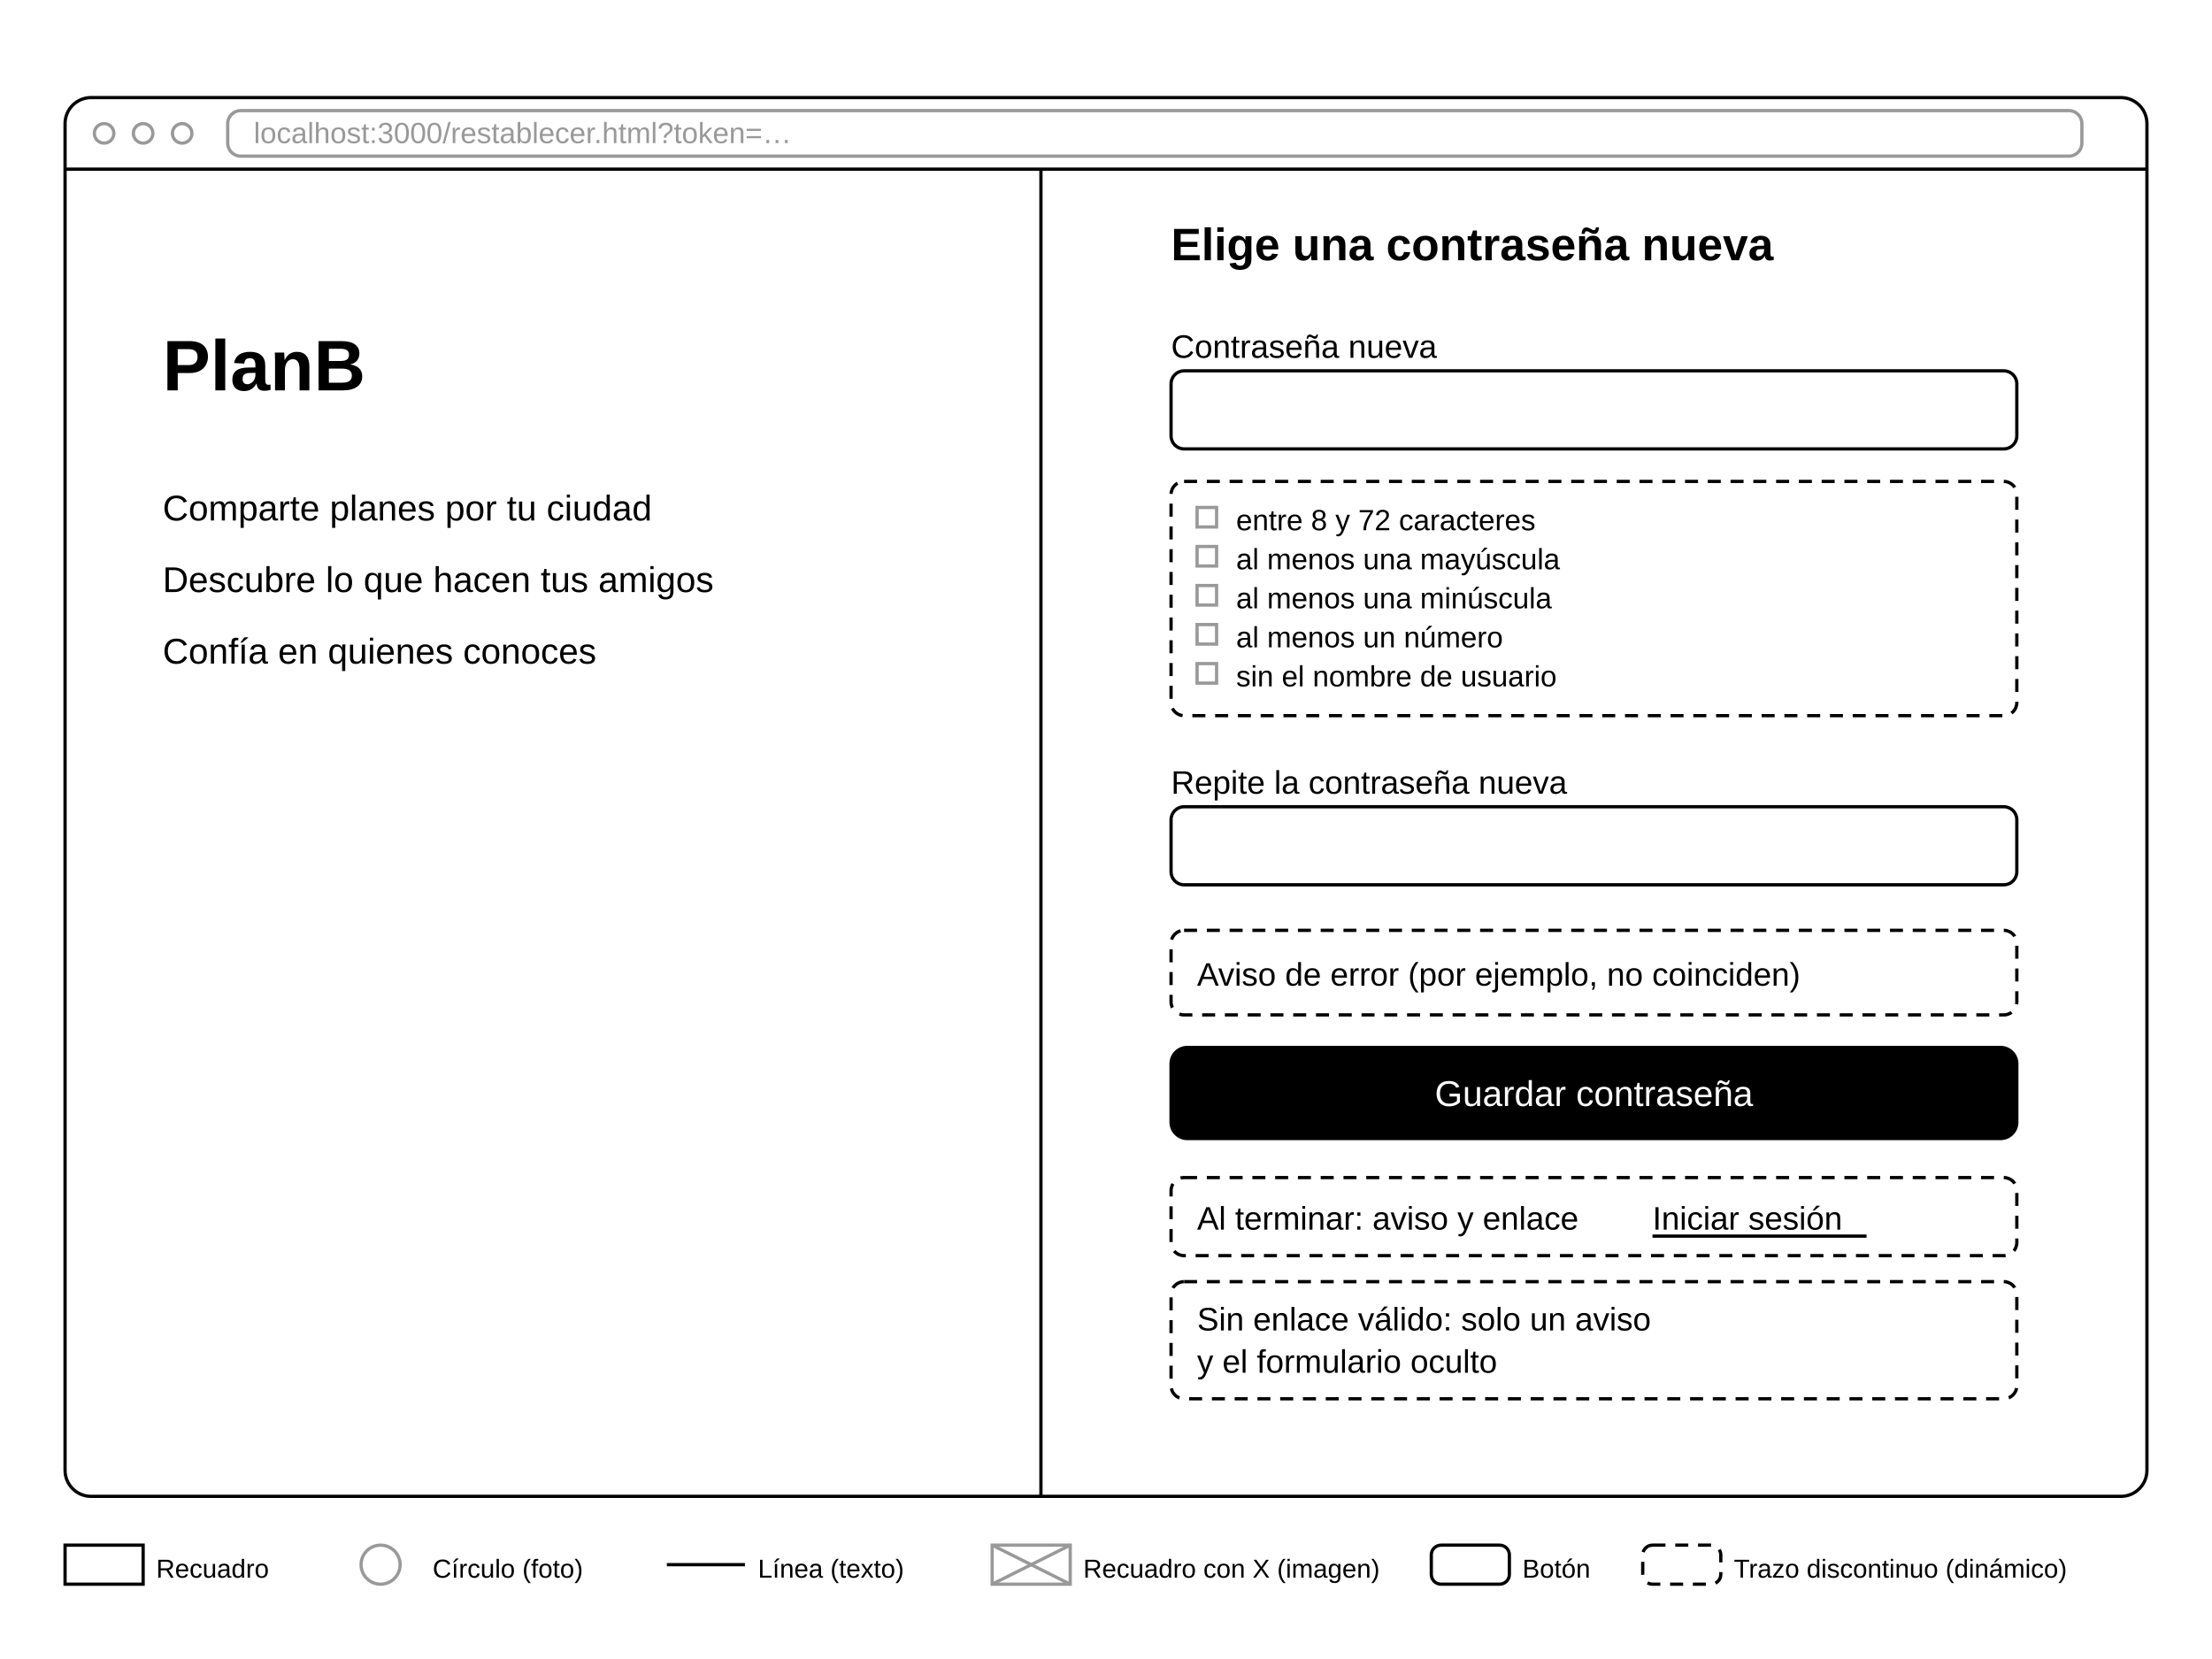
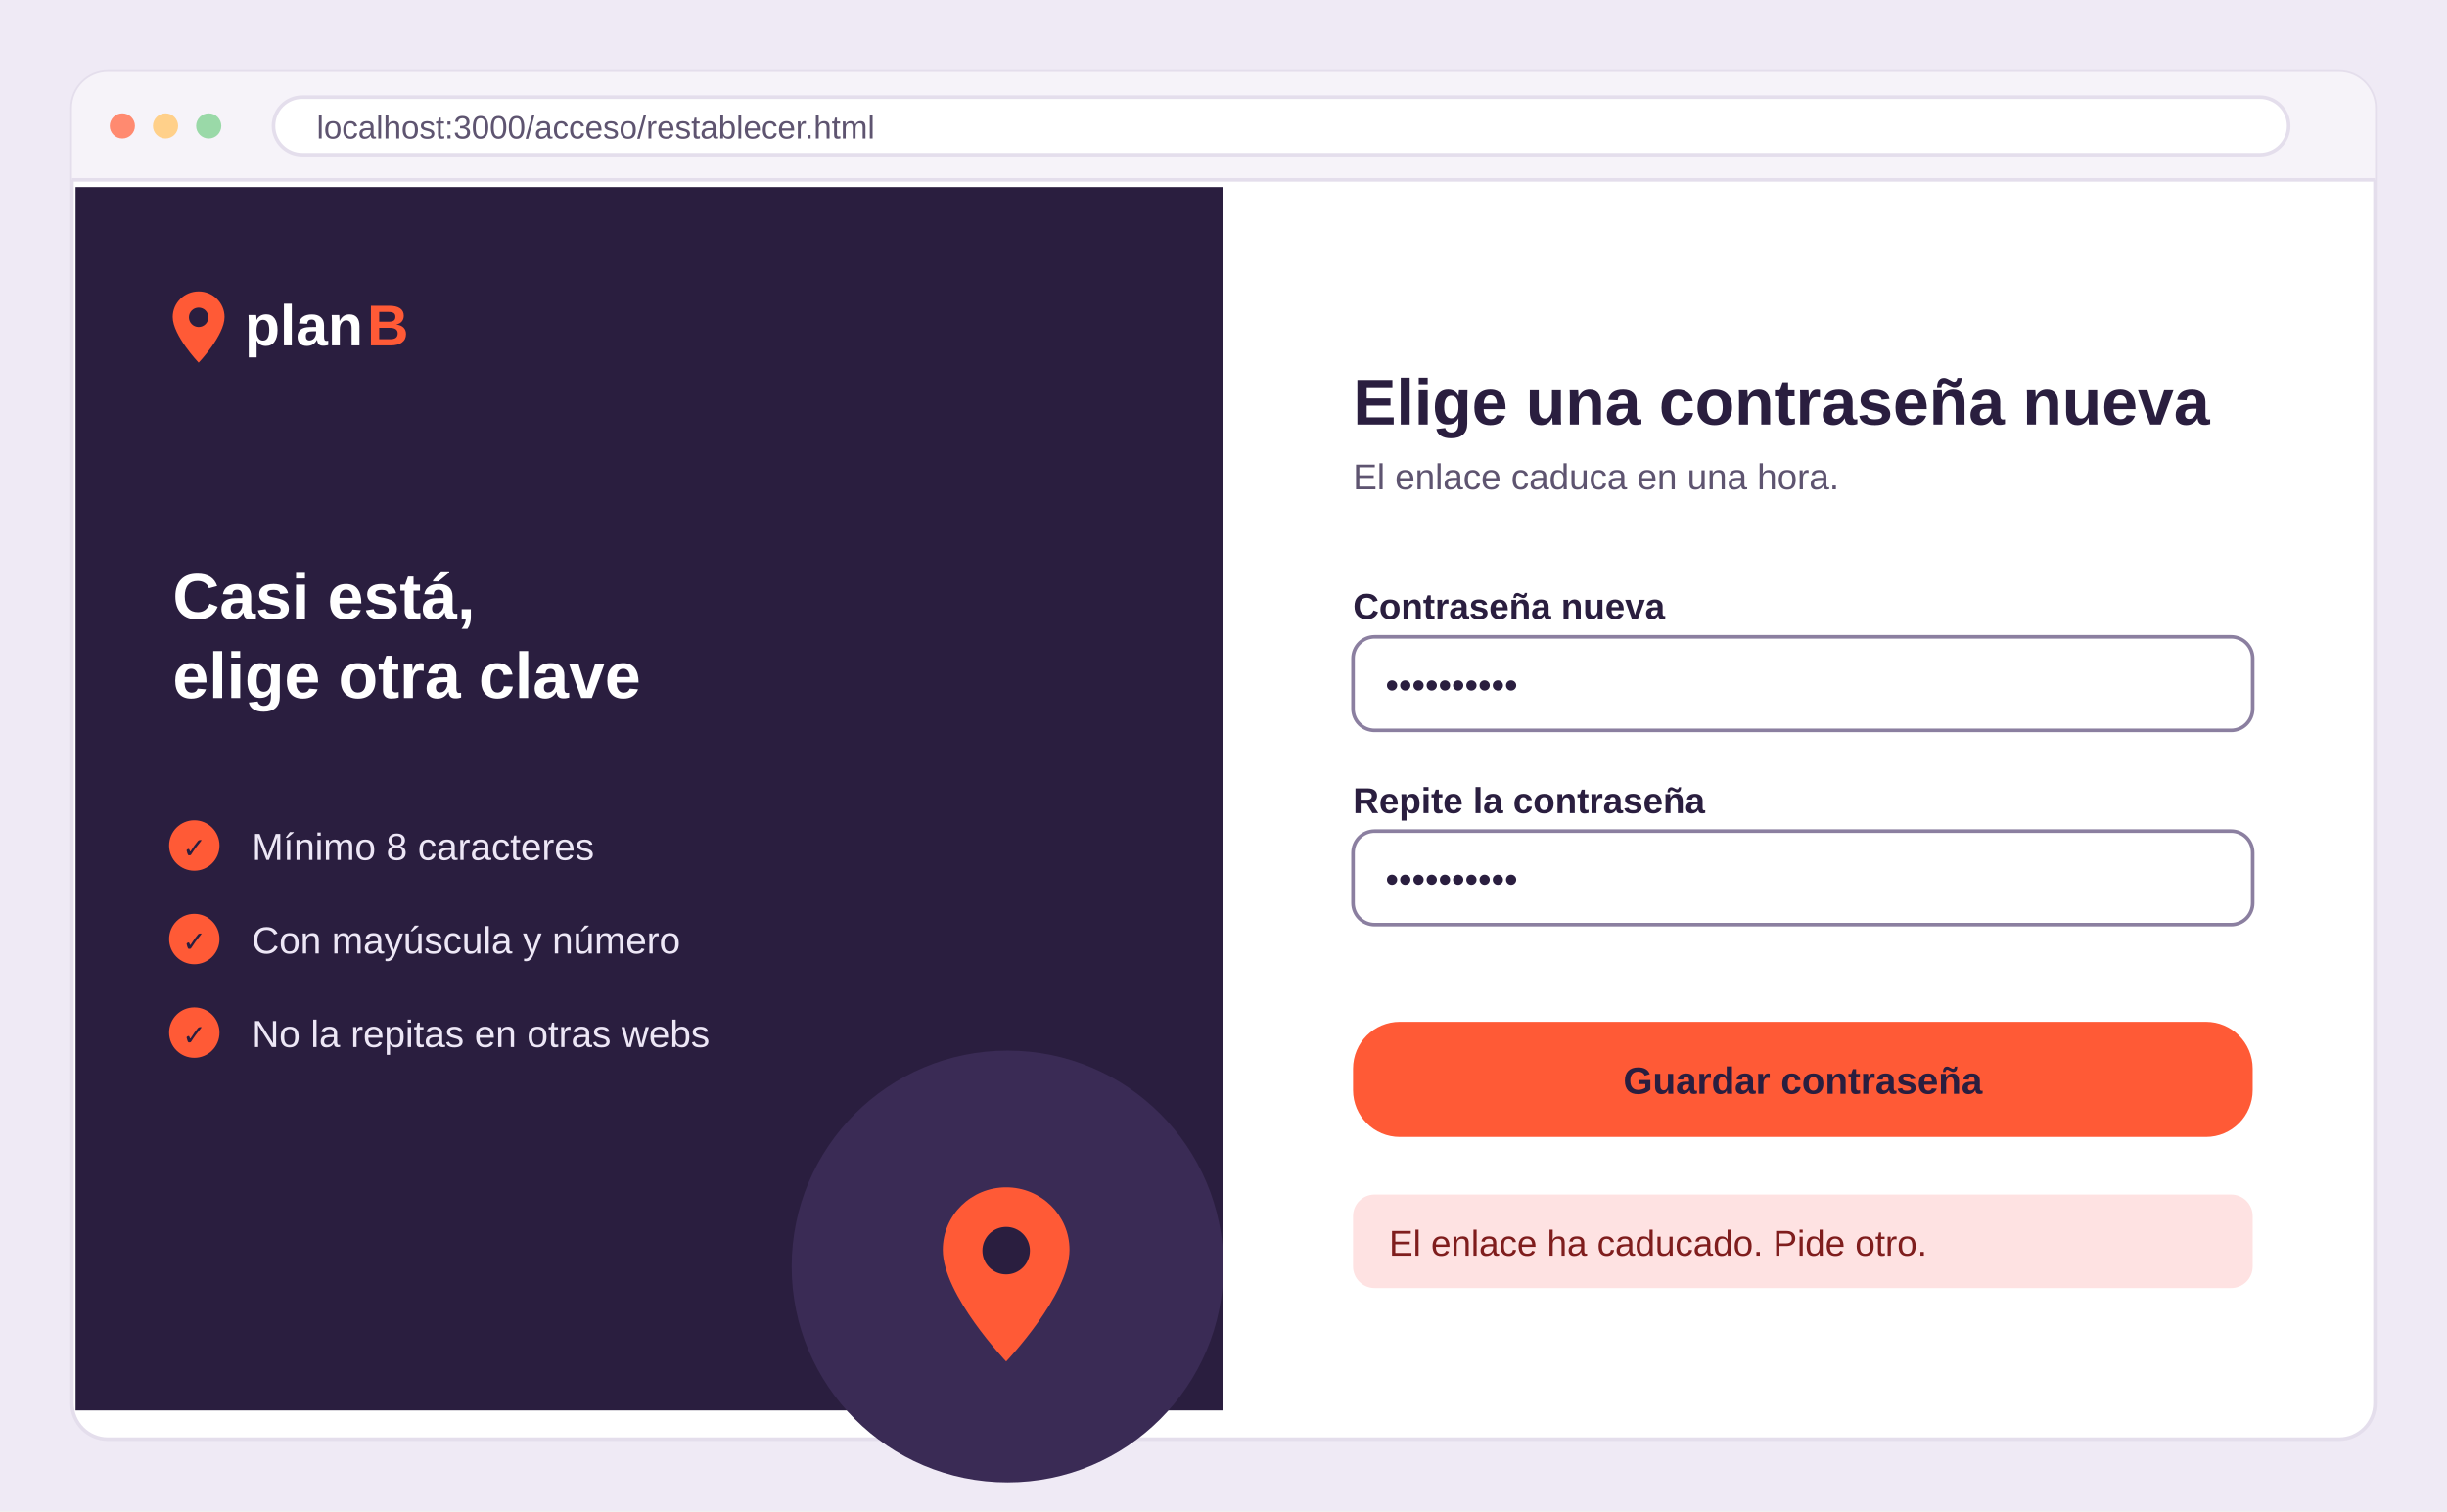
- <svg xmlns="http://www.w3.org/2000/svg" viewBox="0 0 680 510" width="680" height="510" role="img">
-   <rect width="680" height="510" fill="#fff" />
-   <rect x="20" y="30" width="640" height="430" rx="8" fill="#fff" stroke="#000" stroke-width="1" />
-   <line x1="20" y1="52" x2="660" y2="52" stroke="#000" stroke-width="1" />
-   <circle cx="32" cy="41" r="3" fill="#fff" stroke="#999" stroke-width="1" />
-   <circle cx="44" cy="41" r="3" fill="#fff" stroke="#999" stroke-width="1" />
-   <circle cx="56" cy="41" r="3" fill="#fff" stroke="#999" stroke-width="1" />
-   <rect x="70" y="34" width="570" height="14" rx="4" fill="#fff" stroke="#999" stroke-width="1" />
-   <text x="78" y="44" font-family="Arial, Helvetica, sans-serif" font-size="9" text-anchor="start" fill="#999">localhost:3000/restablecer.html?token=…</text>
-   <line x1="320" y1="52" x2="320" y2="460" stroke="#000" stroke-width="1" />
-   <text x="50" y="120" font-family="Arial, Helvetica, sans-serif" font-size="22" text-anchor="start" fill="#000" font-weight="bold">PlanB</text>
-   <text x="50" y="160" font-family="Arial, Helvetica, sans-serif" font-size="11" text-anchor="start" fill="#000">Comparte planes por tu ciudad</text>
-   <text x="50" y="182" font-family="Arial, Helvetica, sans-serif" font-size="11" text-anchor="start" fill="#000">Descubre lo que hacen tus amigos</text>
-   <text x="50" y="204" font-family="Arial, Helvetica, sans-serif" font-size="11" text-anchor="start" fill="#000">Confía en quienes conoces</text>
-   <text x="360" y="80" font-family="Arial, Helvetica, sans-serif" font-size="14" text-anchor="start" fill="#000" font-weight="bold">Elige una contraseña nueva</text>
-   <text x="360" y="110" font-family="Arial, Helvetica, sans-serif" font-size="10" text-anchor="start" fill="#000">Contraseña nueva</text>
-   <rect x="360" y="114" width="260" height="24" rx="4" fill="#fff" stroke="#000" stroke-width="1" />
-   <rect x="360" y="148" width="260" height="72" rx="4" fill="#fff" stroke="#000" stroke-width="1" stroke-dasharray="4 3" />
-   <rect x="368" y="156" width="6" height="6" fill="#fff" stroke="#999" stroke-width="1" />
-   <text x="380" y="163" font-family="Arial, Helvetica, sans-serif" font-size="9" text-anchor="start" fill="#000">entre 8 y 72 caracteres</text>
-   <rect x="368" y="168" width="6" height="6" fill="#fff" stroke="#999" stroke-width="1" />
-   <text x="380" y="175" font-family="Arial, Helvetica, sans-serif" font-size="9" text-anchor="start" fill="#000">al menos una mayúscula</text>
-   <rect x="368" y="180" width="6" height="6" fill="#fff" stroke="#999" stroke-width="1" />
-   <text x="380" y="187" font-family="Arial, Helvetica, sans-serif" font-size="9" text-anchor="start" fill="#000">al menos una minúscula</text>
-   <rect x="368" y="192" width="6" height="6" fill="#fff" stroke="#999" stroke-width="1" />
-   <text x="380" y="199" font-family="Arial, Helvetica, sans-serif" font-size="9" text-anchor="start" fill="#000">al menos un número</text>
-   <rect x="368" y="204" width="6" height="6" fill="#fff" stroke="#999" stroke-width="1" />
-   <text x="380" y="211" font-family="Arial, Helvetica, sans-serif" font-size="9" text-anchor="start" fill="#000">sin el nombre de usuario</text>
-   <text x="360" y="244" font-family="Arial, Helvetica, sans-serif" font-size="10" text-anchor="start" fill="#000">Repite la contraseña nueva</text>
-   <rect x="360" y="248" width="260" height="24" rx="4" fill="#fff" stroke="#000" stroke-width="1" />
-   <rect x="360" y="286" width="260" height="26" rx="4" fill="#fff" stroke="#000" stroke-width="1" stroke-dasharray="4 3" />
-   <text x="368" y="303" font-family="Arial, Helvetica, sans-serif" font-size="10" text-anchor="start" fill="#000">Aviso de error (por ejemplo, no coinciden)</text>
-   <rect x="360" y="322" width="260" height="28" rx="5" fill="#000" stroke="#000" stroke-width="1" />
-   <text x="490" y="340" font-family="Arial, Helvetica, sans-serif" font-size="11" text-anchor="middle" fill="#fff">Guardar contraseña</text>
-   <rect x="360" y="362" width="260" height="24" rx="4" fill="#fff" stroke="#000" stroke-width="1" stroke-dasharray="4 3" />
-   <text x="368" y="378" font-family="Arial, Helvetica, sans-serif" font-size="10" text-anchor="start" fill="#000">Al terminar: aviso y enlace</text>
-   <text x="508" y="378" font-family="Arial, Helvetica, sans-serif" font-size="10" text-anchor="start" fill="#000">Iniciar sesión</text>
-   <line x1="508" y1="380" x2="573.8" y2="380" stroke="#000" stroke-width="1" />
-   <rect x="360" y="394" width="260" height="36" rx="4" fill="#fff" stroke="#000" stroke-width="1" stroke-dasharray="4 3" />
-   <text x="368" y="409" font-family="Arial, Helvetica, sans-serif" font-size="10" text-anchor="start" fill="#000">Sin enlace válido: solo un aviso</text>
-   <text x="368" y="422" font-family="Arial, Helvetica, sans-serif" font-size="10" text-anchor="start" fill="#000">y el formulario oculto</text>
-   <rect x="20" y="475" width="24" height="12" fill="#fff" stroke="#000" stroke-width="1" />
-   <text x="48" y="485" font-family="Arial, Helvetica, sans-serif" font-size="8" text-anchor="start" fill="#000">Recuadro</text>
-   <circle cx="117" cy="481" r="6" fill="#fff" stroke="#999" stroke-width="1" />
-   <text x="133" y="485" font-family="Arial, Helvetica, sans-serif" font-size="8" text-anchor="start" fill="#000">Círculo (foto)</text>
-   <line x1="205" y1="481" x2="229" y2="481" stroke="#000" stroke-width="1" />
-   <text x="233" y="485" font-family="Arial, Helvetica, sans-serif" font-size="8" text-anchor="start" fill="#000">Línea (texto)</text>
-   <rect x="305" y="475" width="24" height="12" fill="#fff" stroke="#999" stroke-width="1" />
-   <line x1="305" y1="475" x2="329" y2="487" stroke="#999" stroke-width="1" />
-   <line x1="329" y1="475" x2="305" y2="487" stroke="#999" stroke-width="1" />
-   <text x="333" y="485" font-family="Arial, Helvetica, sans-serif" font-size="8" text-anchor="start" fill="#000">Recuadro con X (imagen)</text>
-   <rect x="440" y="475" width="24" height="12" rx="3" fill="#fff" stroke="#000" stroke-width="1" />
-   <text x="468" y="485" font-family="Arial, Helvetica, sans-serif" font-size="8" text-anchor="start" fill="#000">Botón</text>
-   <rect x="505" y="475" width="24" height="12" rx="3" fill="#fff" stroke="#000" stroke-width="1" stroke-dasharray="4 3" />
-   <text x="533" y="485" font-family="Arial, Helvetica, sans-serif" font-size="8" text-anchor="start" fill="#000">Trazo discontinuo (dinámico)</text>
+ <svg xmlns="http://www.w3.org/2000/svg" viewBox="0 0 680 420" width="680" height="420" role="img">
+   <rect width="680" height="420" fill="#EFEAF5" />
+   <rect x="20" y="20" width="640" height="380" rx="10" fill="#FFFFFF" stroke="#E4DEEC" />
+   <path d="M20 30a10 10 0 0 1 10-10h620a10 10 0 0 1 10 10V50H20z" fill="#F6F3F9" />
+   <line x1="20" y1="50" x2="660" y2="50" stroke="#E4DEEC" stroke-width="1" />
+   <circle cx="34" cy="35" r="3.5" fill="#FF8A70" />
+   <circle cx="46" cy="35" r="3.5" fill="#FFD08A" />
+   <circle cx="58" cy="35" r="3.5" fill="#9AD9A8" />
+   <rect x="76" y="27" width="560" height="16" rx="8" fill="#FFFFFF" stroke="#E4DEEC" stroke-width="1" />
+   <text x="88" y="38.5" font-family="system-ui, Arial, sans-serif" font-size="9" font-weight="400" text-anchor="start" fill="#5E5470">localhost:3000/acceso/restablecer.html</text>
+   <rect x="21" y="52" width="319" height="340" rx="0" fill="#2A1E3F" />
+   <g transform="translate(48 81) scale(0.9)">
+     <path d="M8 0C3.6 0 0 3.5 0 7.9 0 13.6 8 22 8 22s8-8.4 8-14.1C16 3.5 12.4 0 8 0z" fill="#FF5A36" />
+     <circle cx="8" cy="8" r="3" fill="#2A1E3F" />
+   </g>
+   <text x="68" y="96" font-family="system-ui, Arial, sans-serif" font-size="16" font-weight="800" text-anchor="start" fill="#FFFFFF">plan</text>
+   <text x="102" y="96" font-family="system-ui, Arial, sans-serif" font-size="16" font-weight="800" text-anchor="start" fill="#FF5A36">B</text>
+   <text x="48" y="172" font-family="system-ui, Arial, sans-serif" font-size="18" font-weight="800" text-anchor="start" fill="#FFFFFF">Casi está,</text>
+   <text x="48" y="194" font-family="system-ui, Arial, sans-serif" font-size="18" font-weight="800" text-anchor="start" fill="#FFFFFF">elige otra clave</text>
+   <circle cx="54" cy="235" r="7" fill="#FF5A36" />
+   <text x="54" y="238.5" font-family="system-ui, Arial, sans-serif" font-size="8" font-weight="800" text-anchor="middle" fill="#2A1E3F">✓</text>
+   <text x="70" y="239" font-family="system-ui, Arial, sans-serif" font-size="10.5" font-weight="400" text-anchor="start" fill="#EDE7F6">Mínimo 8 caracteres</text>
+   <circle cx="54" cy="261" r="7" fill="#FF5A36" />
+   <text x="54" y="264.5" font-family="system-ui, Arial, sans-serif" font-size="8" font-weight="800" text-anchor="middle" fill="#2A1E3F">✓</text>
+   <text x="70" y="265" font-family="system-ui, Arial, sans-serif" font-size="10.5" font-weight="400" text-anchor="start" fill="#EDE7F6">Con mayúscula y número</text>
+   <circle cx="54" cy="287" r="7" fill="#FF5A36" />
+   <text x="54" y="290.5" font-family="system-ui, Arial, sans-serif" font-size="8" font-weight="800" text-anchor="middle" fill="#2A1E3F">✓</text>
+   <text x="70" y="291" font-family="system-ui, Arial, sans-serif" font-size="10.5" font-weight="400" text-anchor="start" fill="#EDE7F6">No la repitas en otras webs</text>
+   <circle cx="280" cy="352" r="60" fill="#3A2B55" />
+   <g transform="translate(262 330) scale(2.2)">
+     <path d="M8 0C3.6 0 0 3.5 0 7.9 0 13.6 8 22 8 22s8-8.4 8-14.1C16 3.5 12.4 0 8 0z" fill="#FF5A36" />
+     <circle cx="8" cy="8" r="3" fill="#2A1E3F" />
+   </g>
+   <text x="376" y="118" font-family="system-ui, Arial, sans-serif" font-size="18" font-weight="800" text-anchor="start" fill="#2A1E3F">Elige una contraseña nueva</text>
+   <text x="376" y="136" font-family="system-ui, Arial, sans-serif" font-size="10" font-weight="400" text-anchor="start" fill="#5E5470">El enlace caduca en una hora.</text>
+   <text x="376" y="172" font-family="system-ui, Arial, sans-serif" font-size="10" font-weight="600" text-anchor="start" fill="#2A1E3F">Contraseña nueva</text>
+   <rect x="376" y="177" width="250" height="26" rx="6" fill="#FFFFFF" stroke="#8B7FA0" stroke-width="1" />
+   <text x="385" y="194" font-family="system-ui, Arial, sans-serif" font-size="10.5" font-weight="400" text-anchor="start" fill="#2A1E3F">••••••••••</text>
+   <text x="376" y="226" font-family="system-ui, Arial, sans-serif" font-size="10" font-weight="600" text-anchor="start" fill="#2A1E3F">Repite la contraseña</text>
+   <rect x="376" y="231" width="250" height="26" rx="6" fill="#FFFFFF" stroke="#8B7FA0" stroke-width="1" />
+   <text x="385" y="248" font-family="system-ui, Arial, sans-serif" font-size="10.5" font-weight="400" text-anchor="start" fill="#2A1E3F">••••••••••</text>
+   <rect x="376" y="284" width="250" height="32" rx="13" fill="#FF5A36" />
+   <text x="501.0" y="304.0" font-family="system-ui, Arial, sans-serif" font-size="10.5" font-weight="700" text-anchor="middle" fill="#2A1E3F">Guardar contraseña</text>
+   <rect x="376" y="332" width="250" height="26" rx="6" fill="#FEE2E2" />
+   <text x="386" y="349" font-family="system-ui, Arial, sans-serif" font-size="10" font-weight="500" text-anchor="start" fill="#7F1D1D">El enlace ha caducado. Pide otro.</text>
</svg>
